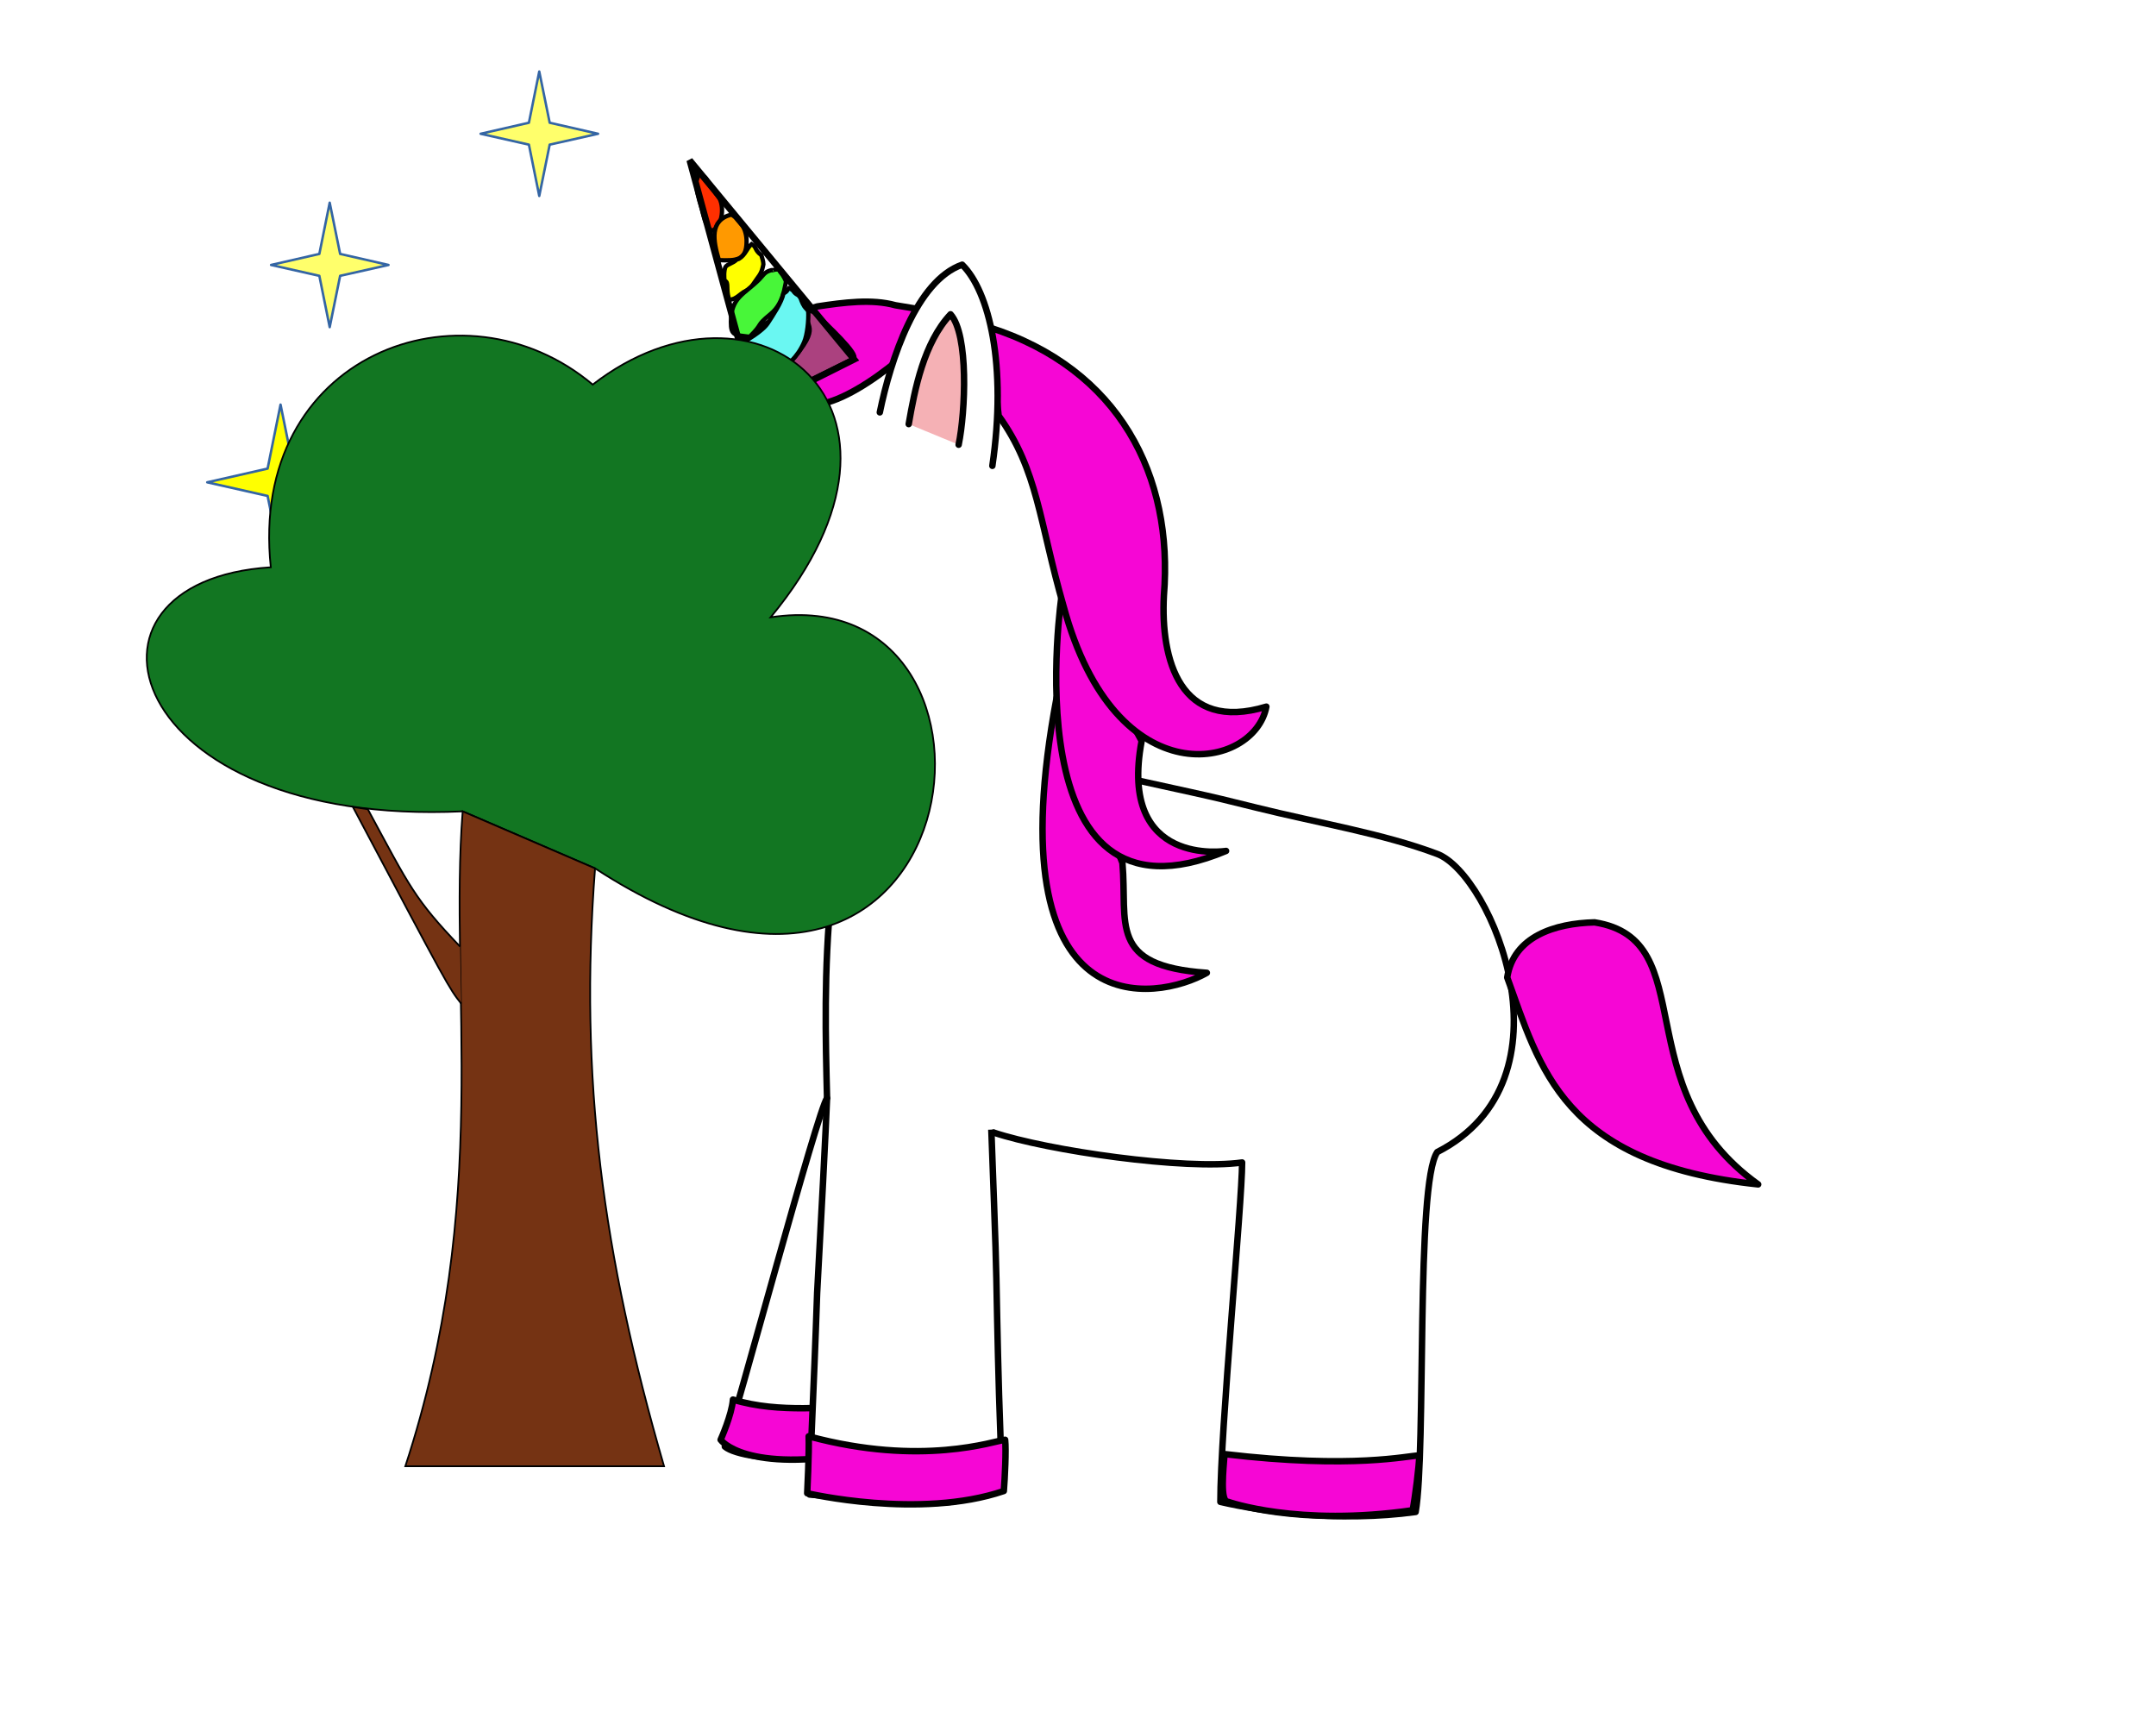
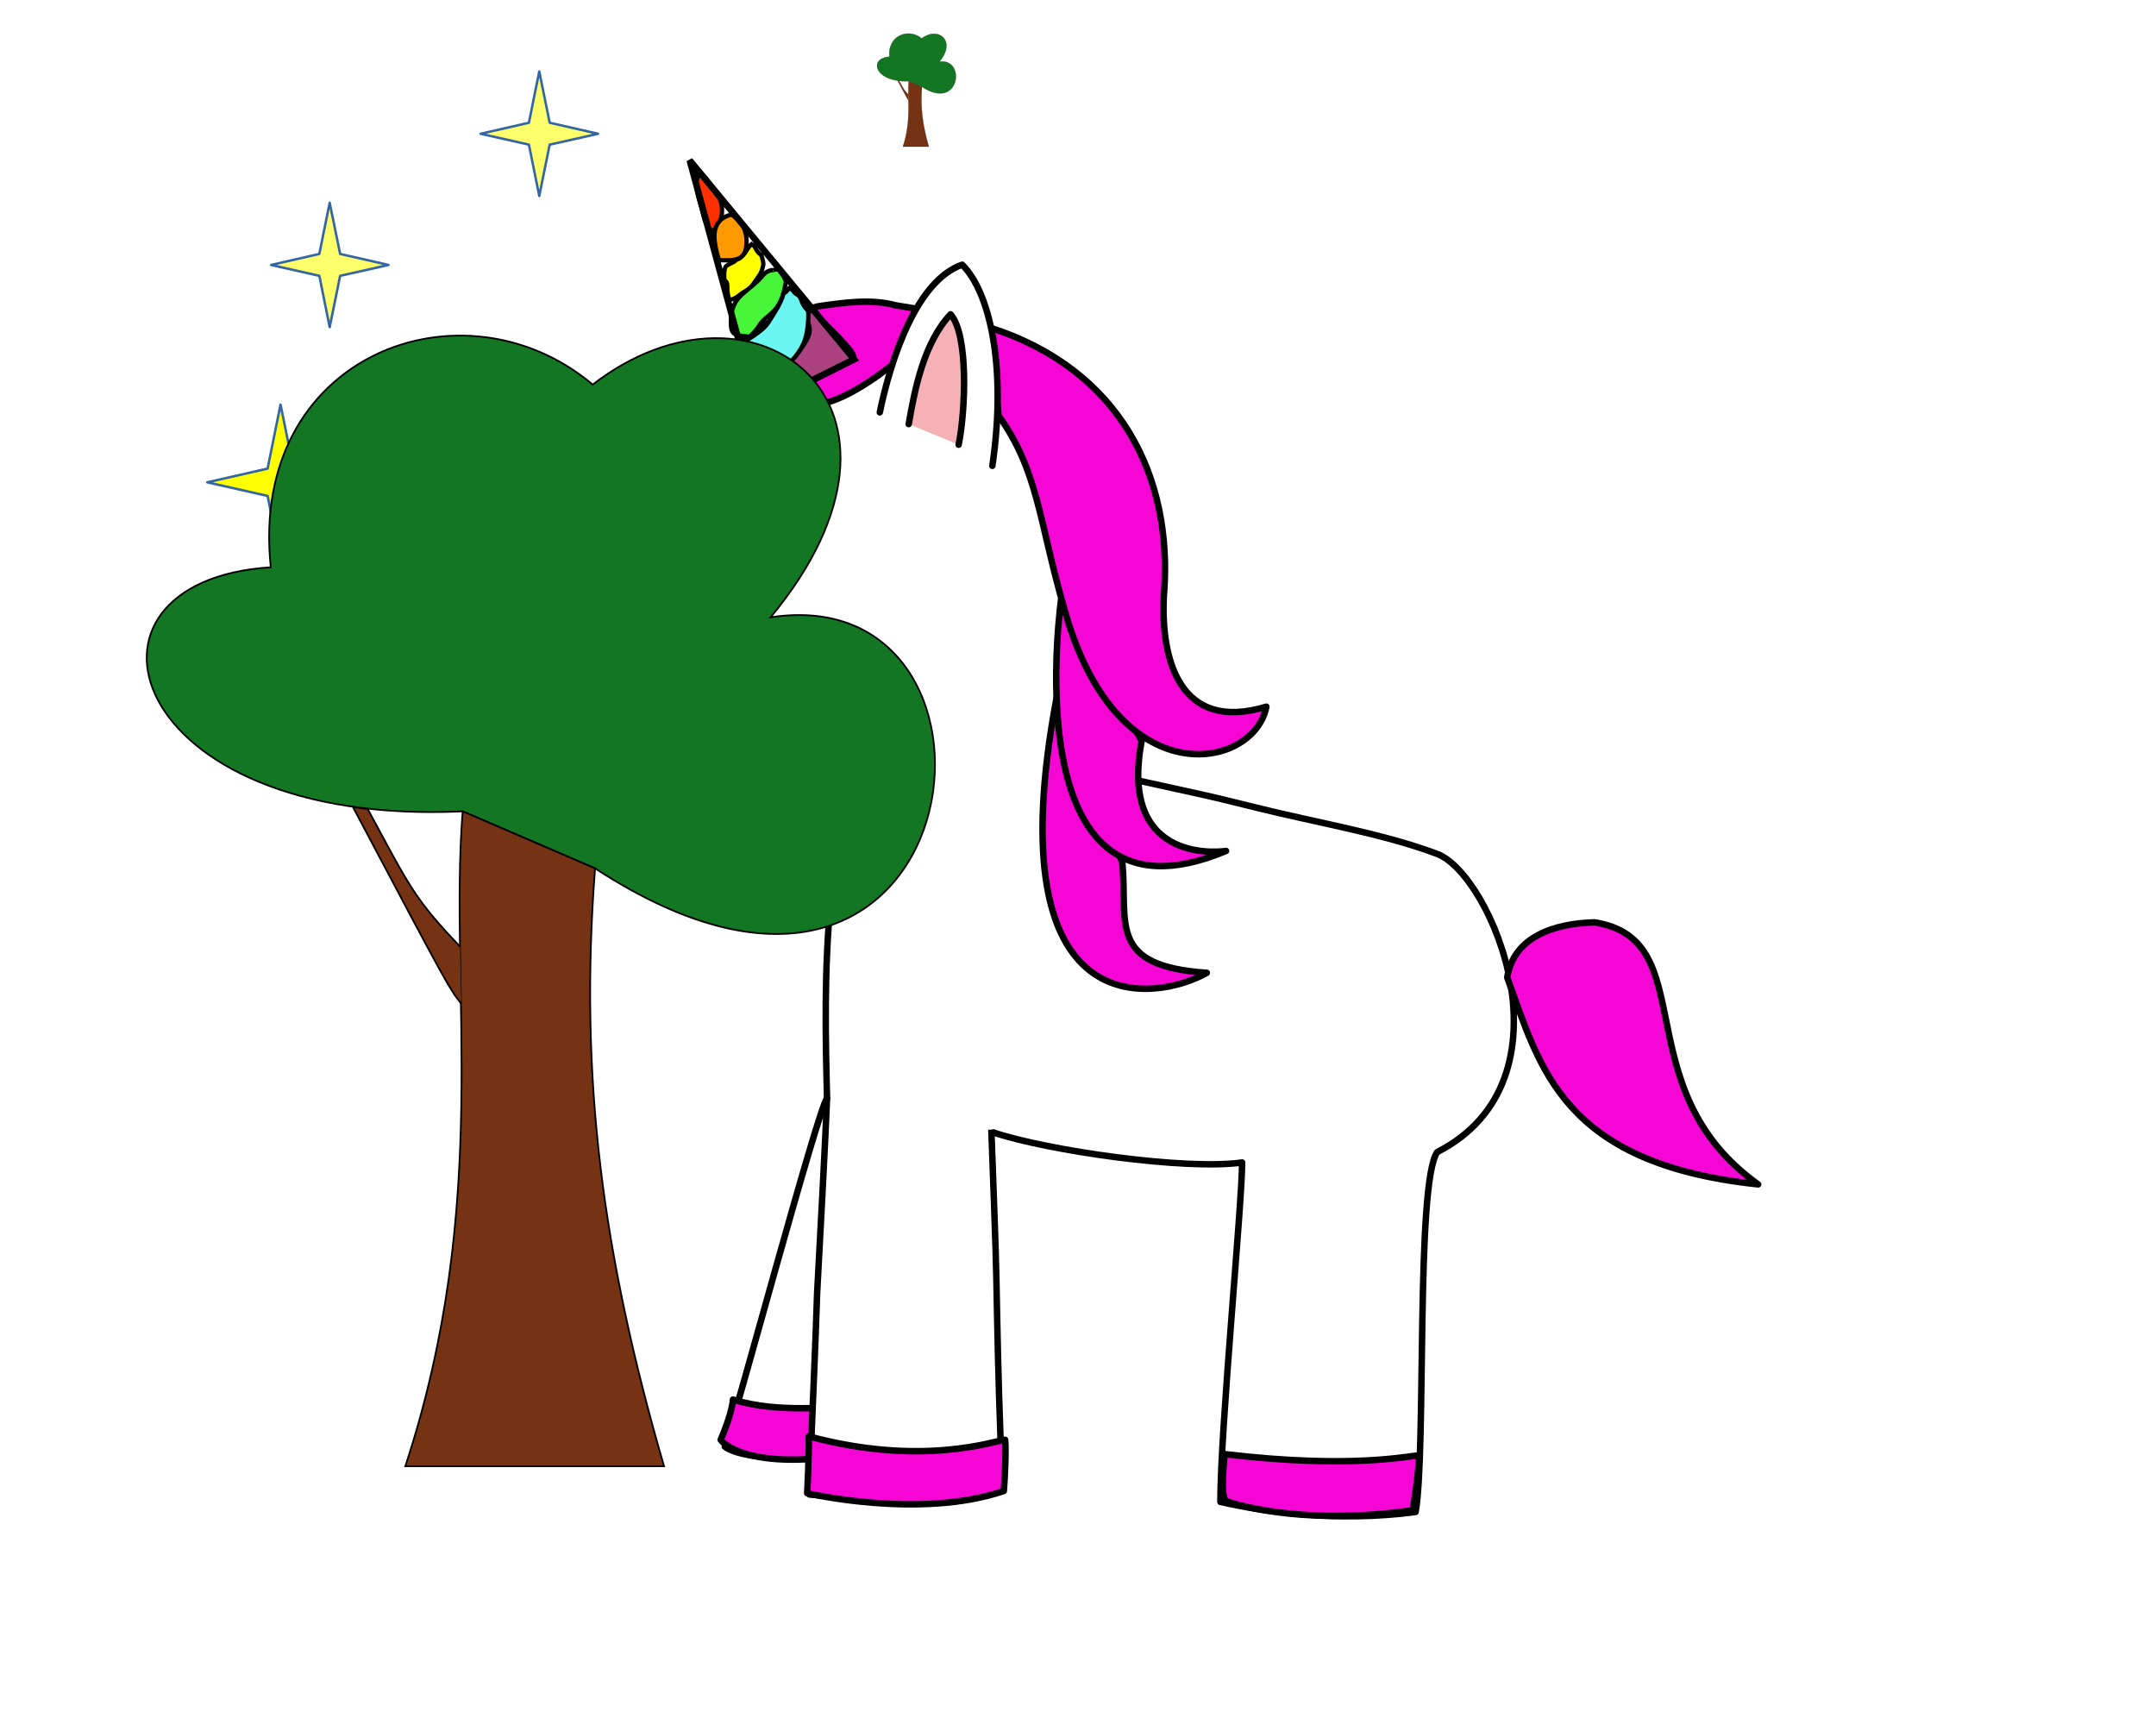
- <svg xmlns="http://www.w3.org/2000/svg" version="1.2" width="250mm" height="200mm" viewBox="0 0 25000 20000" preserveAspectRatio="xMidYMid" fill-rule="evenodd" stroke-width="28.222" stroke-linejoin="round" xml:space="preserve">
+ <svg xmlns="http://www.w3.org/2000/svg" xmlns:xlink="http://www.w3.org/1999/xlink" version="1.2" width="250mm" height="200mm" viewBox="0 0 25000 20000" preserveAspectRatio="xMidYMid" fill-rule="evenodd" stroke-width="28.222" stroke-linejoin="round" xml:space="preserve">
  <style>
    path.line {
	fill:none;
	stroke:rgb(0,0,0);
	stroke-width:75;
	stroke-linejoin:round;
	stroke-linecap:round;
    }
    path.line-butt {
	fill:none;
	stroke:rgb(0,0,0);
	stroke-width:75;
	stroke-linejoin:round;
	stroke-linecap:butt;
    }
    path.line_white_fill {
	fill:rgb(255,255,255);
	stroke:rgb(0,0,0);
	stroke-width:75;
	stroke-linejoin:round;
    }
    path.eyeline {
	fill:none;
	stroke:rgb(0,0,0);
	stroke-width:50;
	stroke-linejoin:round;
    }
    path.fill {
	fill:rgb(246,6,213);
	stroke:rgb(0,0,0);
	stroke-width:75;
	stroke-linejoin:round;
    }
    .dl {
	fill:none;
	stroke:red;
	stroke-width:20;
	stroke-linejoin:round;
    }
    path.germ {
	fill:rgb(153,221,255);
	stroke:rgb(0,0,0);
	stroke-width:25;
	stroke-linejoin:round;
    }
    path.grass {
        fill:rgb(18,118,34);
        stroke:rgb(0,0,0);
        stroke-width:20;
        stroke-linejoin:miter;
    }
    path.clear {
	fill:rgb(255,255,255);
        stroke:none;
    }
    path.flower {
        fill:rgb(255,215,215);
        stroke:rgb(0,0,0);
        stroke-width:20;
        stroke-linejoin:round;
    }
    path.eye2 {
        fill:rgb(142,248,245);
        stroke:none;
    }
    .eyeball {
        fill:rgb(0,0,0);
        stroke:rgb(0,0,0);
        stroke-width:20;
        stroke-linejoin:miter;
    }
    .glare {
        fill:rgb(255,255,255);
        stroke:rgb(0,0,0);
        stroke-width:20;
        stroke-linejoin:miter;
    }
    path.butterfly {
        fill:rgb(0,235,255);
        stroke:rgb(0,0,0);
        stroke-width:15;
        stroke-linejoin:miter;
    }
    path.bline {
        fill:none;
        stroke:rgb(255,255,255);
        stroke-width:25;
        stroke-linejoin:round
    }
    .bcircle {
        fill:rgb(185,150,255);
        stroke:none;
    }
    path.bbody {
        fill:rgb(65,15,0);
        stroke:rgb(0,0,0);
        stroke-width:15;
        stroke-linejoin:miter;
    }
    path.trunk {
        fill:rgb(117,51,19);
        stroke:rgb(0,0,0);
        stroke-width:20;
        stroke-linejoin:miter;
    }
  </style>
  <g id="stars">
    <g id="star1">
      <path id="star1off" style="display:none" fill="rgb(255,255,107)" stroke="rgb(52,101,164)" d="M 2573,5592 L 3133,5464 3253,4870 3374,5464 3935,5592 3374,5718 3253,6313 3133,5718 2573,5592 Z" />
      <path id="star1on" fill="rgb(255,255,0)" stroke="rgb(52,101,164)" d="M 2403,5592 L 3103,5433 3253,4691 3404,5433 4105,5592 3404,5750 3253,6492 3103,5750 2403,5592 Z" />
    </g>
    <g id="star2">
      <path id="star2off" fill="rgb(255,255,107)" stroke="rgb(52,101,164)" d="M 3143,3072 L 3703,2944 3823,2350 3944,2944 4505,3072 3944,3198 3823,3793 3703,3198 3143,3072 Z" />
      <path id="star2on" style="display:none" fill="rgb(255,255,0)" stroke="rgb(52,101,164)" d="M 2973,3072 L 3673,2913 3823,2171 3974,2913 4675,3072 3974,3230 3823,3972 3673,3230 2973,3072 Z" />
    </g>
    <g id="star3">
      <path id="star3off" fill="rgb(255,255,107)" stroke="rgb(52,101,164)" d="M 5573,1551 L 6133,1423 6253,829 6374,1423 6935,1551 6374,1677 6253,2272 6133,1677 5573,1551 Z" />
      <path id="star3on" style="display:none" fill="rgb(255,255,0)" stroke="rgb(52,101,164)" d="M 5403,1551 L 6103,1392 6253,650 6404,1392 7105,1551 6404,1709 6253,2451 6103,1709 5403,1551 Z" />
    </g>
  </g>
  <g id="body">
    <g id="body-rotate" transform-origin="13994 11279">
      <g>
        <path id="body_contour" class="line" d="M 12376,8868 C 13935,9215 13907,9198 14572,9365 15283,9542 16037,9664 16666,9901 17297,10140 18300,12523 16666,13357 16414,13716 16540,16815 16415,17530 15534,17650 14655,17530 14151,17413 14151,16576 14403,13955 14403,13478 13744,13571 12146,13340 11522,13131" />
        <path id="body_contour_t" style="display:none" d="M 12376,8868 C 13935,9215 13907,9198 14572,9365 15283,9542 16037,9664 16666,9901 17297,10140 18300,12523 16666,13357 16414,13716 16540,16815 16415,17530 15534,17650 14655,17530 14151,17413 14151,16576 14403,13955 14403,13478 13744,13571 12146,13340 11522,13131" />
        <path id="back_hoof" transform-origin="15530 13400" class="fill" d="M 16380,17510 C 16409,17365 16456,16994 16457,16875 16331,16875 15695,17036 14199,16859 14186,17037 14145,17411 14237,17411 14237,17411 15048,17703 16380,17510 Z" />
      </g>
      <path id="tail_1" style="display:none" class="fill" d="M 17475,11332 C 17548,10858 18025,10704 18488,10692 19753,10892 20175,12453 18223,14555 18403,12292 17855,12372 17475,11332 Z" />
      <path id="tail_3" class="fill" transform-origin="15530 13400" d="M 17477,11333 C 17550,10859 18028,10705 18490,10694 19755,10894 18825,12613 20387,13732 18109,13492 17857,12373 17477,11333 Z" />
      <path id="tail_3_t" style="display:none" class="fill" d="M 17477,11333 C 17550,10859 18028,10705 18490,10694 19755,10894 18825,12613 20387,13732 18109,13492 17857,12373 17477,11333 Z" />
      <path id="tail_sneeze" style="display:none" class="fill" d="M 17477,11333 C 17550,10859 18028,10705 18490,10694 19755,10894 19962,11343 21709,11562 18610,13202 17857,12373 17477,11333 Z" />
      <g id="front_hoofs" transform-origin="15530 13400">
        <path id="hit" style="display:none" transform-origin="10470 17355" class="line" d="M 11274,17255 C 11153,17207 11101,17159 11119,17112 10928,17137 10704,17152 10461,17152 10219,17152 9994,17137 9804,17112 9787,17112 9787,17112 9787,17112 9804,17159 9752,17211 9631,17255 9527,17299 9337,17332 9147,17355 L 9147,17355 C 9147,17358 9147,17358 9147,17358 9354,17380 9527,17413 9631,17454 9752,17498 9804,17550 9804,17594 9804,17598 9804,17598 9804,17598 L 9804,17598 C 9994,17572 10219,17557 10461,17557 10704,17557 10928,17572 11119,17598 L 11119,17598 C 11101,17550 11153,17502 11274,17454 11396,17410 11586,17377 11794,17355 L 11794,17355 C 11586,17332 11396,17299 11274,17255 L 11274,17255 Z" />
        <path id="hit_t" style="display:none" transform-origin="10470 17355" class="line" d="M 11274,17255 C 11153,17207 11101,17159 11119,17112 10928,17137 10704,17152 10461,17152 10219,17152 9994,17137 9804,17112 9787,17112 9787,17112 9787,17112 9804,17159 9752,17211 9631,17255 9527,17299 9337,17332 9147,17355 L 9147,17355 C 9147,17358 9147,17358 9147,17358 9354,17380 9527,17413 9631,17454 9752,17498 9804,17550 9804,17594 9804,17598 9804,17598 9804,17598 L 9804,17598 C 9994,17572 10219,17557 10461,17557 10704,17557 10928,17572 11119,17598 L 11119,17598 C 11101,17550 11153,17502 11274,17454 11396,17410 11586,17377 11794,17355 L 11794,17355 C 11586,17332 11396,17299 11274,17255 L 11274,17255 Z" />
        <path id="hit1" style="display:none" class="line" d="M 12278,17126 C 12014,17022 11901,16918 11939,16814 11525,16870 11035,16902 10508,16902 9981,16902 9492,16870 9077,16814 9040,16814 9040,16814 9040,16814 9077,16918 8964,17030 8701,17126 8475,17222 8061,17294 7647,17342 L 7647,17342 C 7647,17350 7647,17350 7647,17350 8098,17398 8475,17470 8701,17558 8964,17654 9077,17766 9077,17862 9077,17871 9077,17871 9077,17871 L 9077,17871 C 9492,17814 9981,17782 10508,17782 11035,17782 11525,17814 11939,17871 L 11939,17871 C 11901,17766 12014,17662 12278,17558 12541,17462 12956,17390 13408,17342 L 13408,17342 C 12956,17294 12541,17222 12278,17126 L 12278,17126 Z" />
        <path id="hoof_right_line" class="line" d="M 9590,12732 C 9484,12865 8531,16415 8405,16772 8509,16863 8958,16947 9331,16865 9363,16436 9331,17056 9359,16403" />
        <path id="hoof_right" class="fill" d="M 9990,16839 C 9998,16549 9961,16621 9934,16322 9645,16294 9049,16396 8499,16227 8486,16403 8356,16693 8356,16693 8356,16693 8636,17093 9990,16839 Z" />
        <path id="hoof_left_line" class="line_white_fill" d="M 9590,12732 C 9580,13022 9514,14292 9475,14993 9436,16156 9387,17028 9388,17328 11052,17465 10909,17465 11626,17274 11588,16403 11575,15877 11562,15256 11549,14555 11549,14555 11495,13097" />
        <path id="hoof_left_line_2" style="display:none" class="line" d="M 9590,12732 C 9580,13022 9514,14292 9475,14993 9436,16156 9387,17028 9388,17328 11052,17465 10909,17465 11626,17274 11588,16403 11575,15877 11562,15256 11549,14555 11549,14555 11495,13097" />
        <path id="hoof_left_line_3" style="display:none" class="line" d="M 9590,12732 C 9516,12790 9152,13660 9102,14736 9052,15811 10667,16887 10651,17075 11805,16437 11716,16293 12373,15715 11712,14818 11570,14899 11226,14437 11140,13729 11368,13729 11495,13097" />
        <path id="hoof_left" transform-origin="11495 13097" class="fill" d="M 11640,17287 C 11652,17140 11668,16811 11655,16693 11531,16705 10694,17009 9377,16653 9384,16830 9360,17313 9360,17313 9360,17313 10664,17619 11640,17287 Z" />
        <path id="hoof_left_t" style="display:none" class="fill" d="M 11640,17287 C 11652,17140 11668,16811 11655,16693 11531,16705 10694,17009 9377,16653 9384,16830 9360,17313 9360,17313 9360,17313 10664,17619 11640,17287 Z" />
        <path id="hoof_left_t_end" style="display:none" class="fill" d="M 12375,15649 C 12282,15529 12067,15269 11976,15188 11890,15273 11462,16021 10216,16562 10343,16693 10657,17076 10657,17076 10657,17076 11860,16504 12375,15649 Z" />
      </g>
    </g>
  </g>
  <g id="head">
    <path id="contour" class="line" d="M 10341,7834 C 9502,9441 9557,11390 9590,12732" />
    <path id="contour_t0" class="line" style="display:none" d="M 10341,7834 C 9502,9441 9557,11390 9590,12732" />
    <path id="back" class="line-butt" d="M 12376,8868 C 12376,8868 12376,8868 12376,8868" />
    <path id="back_t0" style="display:none" d="M 12376,8868 C 12376,8868 12376,8868 12376,8868" />
    <path id="back_t1" style="display:none" d="M 12376,8868 C 10212,8420 9665,8261 9301,7627" />
    <g id="head_without_neck" transform-origin="10807 12015">
      <g id="hcontour">
        <path class="line" d="M 7837,5080 L 7495,5554 7024,5913" />
        <path class="line" d="M 7519,8114 C 7639,8092 8267,8066 8286,8063 9241,8343 9993,8343 10341,7834" />
      </g>
      <g id="mane">
        <path class="fill" d="M 7471,5501 C 8381,4415 9022,4834 9600,4664 10177,4494 11039,3649 10862,3619 L 10382,3539 C 10111,3464 9786,3506 9477,3553 8899,3722 8118,3906 7471,5501 Z" />
        <path class="fill" d="M 12252,8088 C 11525,11951 13426,11604 13994,11279 12841,11200 13077,10708 13015,10004 Z" />
        <path class="fill" d="M 12312,6887 C 12312,6887 11704,10921 14217,9866 14217,9866 12961,10064 13238,8591 Z" />
        <path class="fill" d="M 11465,3794 C 12985,4275 13609,5523 13496,6905 13457,7645 13679,8497 14684,8193 14551,8917 12939,9270 12333,7030 12049,6047 12038,5456 11580,4820 Z" />
      </g>
      <g class="Group" id="horn">
        <path fill="rgb(255,47,0)" stroke="none" d="M 8254,2675 C 8368,2641 8403,2417 8344,2303 L 8256,2182 C 8183,2092 8216,2051 8102,2022 L 8072,2110 C 8067,2175 8107,2323 8127,2385 8158,2483 8173,2625 8254,2675 Z" />
        <path fill="none" stroke="rgb(0,0,0)" stroke-width="50" stroke-linejoin="miter" d="M 8254,2675 C 8368,2641 8403,2417 8344,2303 L 8256,2182 C 8183,2092 8216,2051 8102,2022 L 8072,2110 C 8067,2175 8107,2323 8127,2385 8158,2483 8173,2625 8254,2675 Z" />
        <path fill="rgb(255,153,0)" stroke="none" d="M 8336,3016 C 8538,3024 8656,3021 8657,2802 8658,2724 8637,2663 8610,2613 L 8530,2520 C 8523,2515 8482,2487 8482,2487 8222,2554 8271,2793 8336,3016 Z" />
        <path fill="none" stroke="rgb(0,0,0)" stroke-width="50" stroke-linejoin="miter" d="M 8336,3016 C 8538,3024 8656,3021 8657,2802 8658,2724 8637,2663 8610,2613 L 8530,2520 C 8523,2515 8482,2487 8482,2487 8222,2554 8271,2793 8336,3016 Z" />
        <path fill="rgb(255,255,0)" stroke="none" d="M 8542,3010 C 8500,3053 8437,3061 8414,3093 8394,3124 8393,3232 8405,3256 8455,3274 8415,3344 8453,3473 8544,3481 8596,3377 8679,3363 8718,3324 8740,3283 8776,3234 8816,3180 8836,3151 8852,3064 8851,3024 8837,2994 8828,2958 8745,2897 8778,2865 8715,2830 8658,2879 8646,2954 8568,3001 L 8542,3010 Z" />
        <path fill="none" stroke="rgb(0,0,0)" stroke-width="50" stroke-linejoin="miter" d="M 8542,3010 C 8500,3053 8437,3061 8414,3093 8394,3124 8393,3232 8405,3256 8455,3274 8415,3344 8453,3473 8544,3481 8596,3377 8679,3363 8718,3324 8740,3283 8776,3234 8816,3180 8836,3151 8852,3064 8851,3024 8837,2994 8828,2958 8745,2897 8778,2865 8715,2830 8658,2879 8646,2954 8568,3001 L 8542,3010 Z" />
        <path fill="rgb(72,246,57)" stroke="none" d="M 8692,3905 C 8862,3737 8753,3790 8934,3642 8937,3639 8942,3635 8945,3632 L 8967,3612 C 9040,3538 9079,3443 9100,3333 9117,3247 9120,3275 9091,3215 9078,3190 9078,3195 9059,3166 9056,3161 9042,3147 9041,3138 9041,3129 9035,3127 9032,3123 8936,3127 9019,3123 8957,3133 8937,3136 8970,3124 8922,3139 8864,3158 8845,3198 8804,3240 8626,3417 8477,3446 8475,3731 8474,3898 8523,3882 8692,3905 Z" />
        <path fill="none" stroke="rgb(0,0,0)" stroke-width="50" stroke-linejoin="miter" d="M 8692,3905 C 8862,3737 8753,3790 8934,3642 8937,3639 8942,3635 8945,3632 L 8967,3612 C 9040,3538 9079,3443 9100,3333 9117,3247 9120,3275 9091,3215 9078,3190 9078,3195 9059,3166 9056,3161 9042,3147 9041,3138 9041,3129 9035,3127 9032,3123 8936,3127 9019,3123 8957,3133 8937,3136 8970,3124 8922,3139 8864,3158 8845,3198 8804,3240 8626,3417 8477,3446 8475,3731 8474,3898 8523,3882 8692,3905 Z" />
        <path fill="rgb(171,65,127)" stroke="none" d="M 9371,3608 C 9297,3811 9564,3745 9152,4213 9124,4244 8563,4817 8788,4705 L 9897,4158 C 9976,4118 9576,3750 9444,3625 9424,3606 9374,3601 9371,3608 Z" />
        <path fill="none" stroke="rgb(0,0,0)" stroke-width="50" stroke-linejoin="miter" d="M 9371,3608 C 9297,3811 9564,3745 9152,4213 9124,4244 8563,4817 8788,4705 L 9897,4158 C 9976,4118 9576,3750 9444,3625 9424,3606 9374,3601 9371,3608 Z" />
        <path fill="rgb(106,247,242)" stroke="none" d="M 9083,3405 C 9069,3500 8954,3669 8904,3746 8839,3847 8631,3958 8608,3979 L 8621,4103 C 8680,4209 8716,4508 8763,4579 8838,4573 9006,4368 9060,4302 9113,4237 9246,4153 9325,3964 9360,3881 9378,3718 9372,3609 9344,3565 9338,3580 9309,3522 9282,3468 9293,3460 9256,3423 9184,3386 9220,3367 9147,3342 9113,3383 9137,3371 9083,3405 Z" />
        <path fill="none" stroke="rgb(0,0,0)" stroke-width="50" stroke-linejoin="miter" d="M 9083,3405 C 9069,3500 8954,3669 8904,3746 8839,3847 8631,3958 8608,3979 L 8621,4103 C 8680,4209 8716,4508 8763,4579 8838,4573 9006,4368 9060,4302 9113,4237 9246,4153 9325,3964 9360,3881 9378,3718 9372,3609 9344,3565 9338,3580 9309,3522 9282,3468 9293,3460 9256,3423 9184,3386 9220,3367 9147,3342 9113,3383 9137,3371 9083,3405 Z" />
        <path fill="none" stroke="rgb(0,0,0)" stroke-width="75" stroke-linejoin="miter" d="M 7997,1858 L 8779,4730 9904,4167 7997,1858 Z" />
      </g>
      <g class="Group" id="ear">
        <path fill="rgb(255,255,255)" stroke="none" d="M 11507,5401 C 11678,4233 11470,3377 11157,3069 10628,3253 10328,4166 10202,4781 Z" />
        <path class="line" d="M 11507,5401 C 11678,4233 11470,3377 11157,3069 10628,3253 10328,4166 10202,4781" />
        <path fill="rgb(245,177,181)" stroke="none" d="M 10537,4917 C 10607,4512 10712,3975 11022,3644 11234,3881 11195,4773 11116,5156 Z" />
        <path class="line" d="M 10537,4917 C 10607,4512 10712,3975 11022,3644 11234,3881 11195,4773 11116,5156" />
      </g>
      <path id="eated_3" class="grass" style="display:none" d="M 6788,8143 C 6479,8201 5955,8313 4852,8598 5605,8279 6098,8082 6721,7849 Z" />
      <path id="eated_3_zero" class="clear" d="M 7396,8077 L 7317,7680 8745,7178 8878,7958 Z" />
      <g id="snout">
        <path class="fill" d="M 7020,5914 C 5695,6621 6105,7678 6501,8002 6868,7969 7302,8002 7502,7801 7581,7067 7101,7079 7020,5914 Z" />
        <path id="jowl" class="fill" transform="rotate(-15)" transform-origin="7502 7801" d="M 6501,8002 C 6868,7969 7302,8002 7502,7801 7473,7926 7500,8039 7522,8112 7294,8158 6808,8243 6501,8002 Z" />
        <path fill="rgb(0,0,0)" stroke="rgb(0,0,0)" stroke-width="20" stroke-linejoin="miter" d="M 6664,6661 L 6665,6661 C 6692,6661 6715,6667 6738,6681 6761,6694 6778,6711 6791,6734 6805,6757 6811,6780 6811,6807 6811,6834 6805,6857 6791,6880 6778,6903 6761,6920 6738,6933 6715,6947 6692,6953 6665,6953 6638,6953 6615,6947 6592,6933 6569,6920 6552,6903 6539,6880 6525,6857 6519,6834 6519,6807 6519,6780 6525,6757 6539,6734 6552,6711 6569,6694 6592,6681 6615,6667 6637,6661 6664,6661 Z" />
      </g>
      <g id="eye2_open">
        <path id="eye2fill" class="eye2" d="M 8573,5462 C 8913,5462 9173,5722 9173,6062 9173,6402 8913,6662 8573,6662 8233,6662 7973,6402 7973,6062 7973,5722 8233,5462 8573,5462 Z" />
        <g id="eyeball">
          <circle id="eyeball" class="eyeball" cx="8431" cy="5925" r="353" />
          <circle id="glare1" class="glare" cx="8299" cy="5770" r="90" />
          <circle id="glare2" class="glare" cx="8572" cy="5852" r="90" />
        </g>
        <path id="eye2clear" class="clear" d="M 8573,5462 C 8913,5462 9173,5722 9173,6062 9173,5722 8913,5462 8573,5462 8233,5462 7973,5722 7973,6062 7973,5722 8233,5462 8573,5462 Z" />
        <path id="eye2contour" class="eyeline" d="M 8573,5462 C 8913,5462 9173,5722 9173,6062 9173,6402 8913,6662 8573,6662 8233,6662 7973,6402 7973,6062 7973,5722 8233,5462 8573,5462 Z" />
        <path id="eyelash1" class="line" d="M 8154,5620 L 7981,5362" />
        <path id="eyelash2" class="line" d="M 8575,5447 L 8581,5162" />
        <path id="eyelash3" class="line" d="M 9004,5626 L 9181,5362" />
        <g style="display:none">
          <path id="eye2_t1" d="M 8573,5462 C 8913,5462 9173,5722 9173,6062 9173,6402 8913,6662 8573,6662 8233,6662 7973,6402 7973,6062 7973,5722 8233,5462 8573,5462 Z" />
          <path id="eye2_t2" d="M 8573,6662 C 8913,6662 9173,6402 9173,6062 9173,6402 8913,6662 8573,6662 8233,6662 7973,6402 7973,6062 7973,6402 8233,6662 8573,6662 Z" />
          <path id="eye2_t3" class="clear" d="M 8573,5462 C 8913,5462 9173,5722 9173,6062 9173,5722 8913,5462 8573,5462 8233,5462 7973,5722 7973,6062 7973,5722 8233,5462 8573,5462 Z" />
          <path id="eyelash1_t1" d="M 8154,5620 L 7981,5362" />
          <path id="eyelash2_t1" d="M 8575,5447 L 8581,5162" />
          <path id="eyelash3_t1" d="M 9004,5626 L 9181,5362" />
          <path id="eyelash1_t2" d="M 8149,6523 L 7978,6766" />
          <path id="eyelash2_t2" d="M 8578,6690 L 8578,6975" />
          <path id="eyelash3_t2" d="M 9004,6531 L 9181,6738" />
        </g>
      </g>
    </g>
  </g>
  <g id="germs">
    <path id="germ1" style="display:none" class="germ" d="M 7213,8855 C 6995,9060 7068,9110 6924,9212 6759,9310 6665,9232 6813,9092 6961,8948 7031,8990 7213,8855" />
    <path id="germ2" style="display:none" class="germ" d="M 7213,8855 C 6995,9060 7068,9110 6924,9212 6759,9310 6665,9232 6813,9092 6961,8948 7031,8990 7213,8855" />
    <path id="germ3" style="display:none" class="germ" d="M 7213,8855 C 6995,9060 7068,9110 6924,9212 6759,9310 6665,9232 6813,9092 6961,8948 7031,8990 7213,8855" />
  </g>
  <g id="plants">
    <g id="grass" style="display:none">
      <path class="grass" d="M 5118,17311 C 5117,16843 5814,14349 7352,11224 6442,13886 6044,17251 6044,17251 L 5110,17337 5118,17311 Z" />
      <path class="grass" d="M 4667,17205 C 4668,16737 4121,14291 2271,11179 3360,13842 3741,17145 3741,17145 L 4675,17231 4667,17205 Z" />
      <path class="grass" d="M 5992,17268 C 5991,16800 6538,14354 8388,11242 7299,13905 6918,17208 6918,17208 L 5984,17294 5992,17268 Z" />
      <path class="grass" d="M 5436,17327 C 5437,16859 4740,14365 3202,11240 4112,13902 4510,17267 4510,17267 L 5444,17353 5436,17327 Z" />
      <path id="eated_no" class="grass" d="M 5876,17308 C 5877,16840 5619,13914 4842,10706 5090,13468 4950,17248 4950,17248 L 5884,17334 5876,17308 Z" />
      <path id="eated" class="grass" style="display:none" d="M 5876,17308 C 5877,16840 5619,13914 5268,12673 5214,12678 5168,12685 5119,12683 5053,12694 5013,12686 4967,12690 5024,13468 4950,17248 4950,17248 L 5884,17334 5876,17308 Z" />
      <path id="eated_t0" class="grass" style="display:none" d="M 5876,17308 C 5877,16840 5619,13914 5268,12673 5214,12678 5168,12685 5119,12683 5053,12694 5013,12686 4967,12690 5024,13468 4950,17248 4950,17248 L 5884,17334 5876,17308 Z" />
      <path id="eated_t1" class="grass" style="display:none" d="M 5876,17308 C 5877,16840 5619,13914 5268,12673 5142,12020 5030,11501 4842,10706 4938,11841 4961,12376 4967,12690 5024,13468 4950,17248 4950,17248 L 5884,17334 5876,17308 Z" />
      <g id="flower_down_2" style="display:none" transform-origin="5100 12680" transform="translate(0,2000) rotate(-150)">
        <path class="flower" d="M 4223,9737 C 4213,9682 4143,9568 4245,9519 4292,9472 4342,9499 4392,9453 4441,9409 4472,9351 4530,9326 4584,9302 4648,9304 4707,9288 4776,9269 4850,9346 4918,9355 4985,9363 5052,9343 5096,9399 5128,9440 5168,9481 5170,9541 5251,9837 4882,10648 4834,10705 4834,10705 4289,10200 4223,9737 Z" />
        <path class="flower" d="M 4831,10694 C 4625,10439 3773,10523 3808,9693 4693,8878 4831,10694 4831,10694 Z" />
        <path class="flower" d="M 4847,10695 C 4947,10383 5772,10155 5441,9393 4321,8952 4847,10695 4847,10695 Z" />
      </g>
      <g id="flower_down">
        <g id="eated_and_flower" transform-origin="5100 12680">
          <path id="eated_2" class="grass" style="display:none" d="M 4967,12690 C 4961,12376 4938,11841 4842,10706 5030,11501 5142,12020 5268,12673 Z" />
          <g id="flower" style="display:none" transform="scale(0.01)" transform-origin="4831 10694">
            <path class="flower" d="M 4223,9737 C 4213,9682 4143,9568 4245,9519 4292,9472 4342,9499 4392,9453 4441,9409 4472,9351 4530,9326 4584,9302 4648,9304 4707,9288 4776,9269 4850,9346 4918,9355 4985,9363 5052,9343 5096,9399 5128,9440 5168,9481 5170,9541 5251,9837 4882,10648 4834,10705 4834,10705 4289,10200 4223,9737 Z" />
            <path id="petal_left" class="flower" d="M 4831,10694 C 4625,10439 3602,9525 4621,9257 4792,9274 4831,10694 4831,10694 Z" />
            <path id="petal_left_t1" style="display:none" class="flower" d="M 4831,10694 C 4625,10439 3602,9525 4621,9257 4792,9274 4831,10694 4831,10694 Z" />
            <path id="petal_left_t2" style="display:none" class="flower" d="M 4831,10694 C 4625,10439 3773,10523 3808,9693 4693,8878 4831,10694 4831,10694 Z" />
            <path id="petal_right" class="flower" d="M 4847,10695 C 4947,10383 5687,9382 4760,9248 4486,9494 4847,10695 4847,10695 Z" />
            <path id="petal_right_t1" style="display:none" class="flower" d="M 4847,10695 C 4947,10383 5687,9382 4760,9248 4486,9494 4847,10695 4847,10695 Z" />
            <path id="petal_right_t2" style="display:none" class="flower" d="M 4847,10695 C 4947,10383 5772,10155 5441,9393 4321,8952 4847,10695 4847,10695 Z" />
          </g>
        </g>
      </g>
      <path id="eated_2_t0" class="grass" style="display:none" d="M 4967,12690 C 5013,12686 5053,12694 5119,12683 5168,12685 5214,12678 5268,12673 Z" />
      <path id="eated_2_t1" class="grass" style="display:none" d="M 4967,12690 C 4961,12376 4938,11841 4842,10706 5030,11501 5142,12020 5268,12673 Z" />
    </g>
    <g id="meadow" style="display:none">
      <path class="grass" d="M 4667,17205 C 4668,16737 4121,14291 2271,11179 3360,13842 3741,17145 3741,17145 L 4675,17231 4667,17205 Z" />
      <path class="grass" d="M 5436,17327 C 5437,16859 4740,14365 3202,11240 4112,13902 4510,17267 4510,17267 L 5444,17353 5436,17327 Z" />
      <path class="grass" d="M 5876,17308 C 5877,16840 5619,13914 4842,10706 5090,13468 4950,17248 4950,17248 L 5884,17334 5876,17308 Z" />
      <path class="grass" d="M 5118,17311 C 5117,16843 5814,14349 7352,11224 6442,13886 6044,17251 6044,17251 L 5110,17337 5118,17311 Z" />
      <path class="grass" d="M 5992,17268 C 5991,16800 6538,14354 8388,11242 7299,13905 6918,17208 6918,17208 L 5984,17294 5992,17268 Z" />
    </g>
    <g id="tree">
      <path id="leaves" class="grass" d="M 5365,9407 C 1423,9592 631,6736 3140,6577 2878,4114 5365,3189 6873,4459 8751,3004 10973,4697 8936,7157 12059,6681 11318,12951 6900,10068 Z" />
      <path id="trunk" class="trunk" d="M 5365,9407 C 5203,11452 5706,13938 4700,17000 L 7700,17000 C 6986,14540 6714,12501 6900,10068 Z" />
      <path id="branch_1" class="trunk" d="M 5348,11637 C 5203,11452 5203,11452 4092,9356 L 4265,9382 C 4754,10287 4806,10420 5335,10975" />
    </g>
+     <use xlink:href="#tree" transform="translate(10000 0) scale(0.1)" transform-origin="10000 10000" />
  </g>
  <g id="butterfly" transform="translate(-2000,0)">
    <path id="far_wing" class="butterfly" d="M 1651,10156 C 1806,9950 1946,9769 1883,9525 1883,9525 1469,9310 1394,9877 960,9751 955,10168 1257,10181 Z" />
    <path id="bbody" class="bbody" d="M 1647,10103 L 1675,10162 1376,10282 Z" />
    <path id="near_wing" class="butterfly" d="M 1651,10156 C 1720,9885 1758,9681 1671,9590 1548,9440 1231,9527 1394,9877 960,9751 955,10168 1257,10181 Z" />
    <path id="lower_whisker" class="butterfly" d="M 1651,10156 1995,9960" />
    <path id="upper_whisker" class="butterfly" d="M 1651,10156 1978,9871" />
    <circle id="bcircle" class="bcircle" style="display:none" cx="1550" cy="9637" r="40" />
    <path id="bline" class="bline" style="display:none" d="M 1659,9604 C 1549,9476 1248,9529 1430,9907 1006,9764 959,10141 1270,10157" />
  </g>
  <g id="butterfly_down" style="display:none">
    <path id="far_wing_down" class="butterfly" d="M 1651,10156 C 1758,10175 1966,10367 1929,10657 1725,10727 1536,10645 1420,10485 1091,10630 938,10303 1257,10181 Z" />
    <path id="near_wing_down" class="butterfly" d="M 1651,10156 C 1819,10483 1841,10653 1674,10711 1496,10756 1449,10529 1420,10485 1091,10630 938,10303 1257,10181 Z" />
    <path id="far_wing_t" class="butterfly" d="M 1651,10156 C 1806,9950 1946,9769 1883,9525 1883,9525 1469,9310 1394,9877 960,9751 955,10168 1257,10181 Z" />
    <path id="bbody_t" d="M 1647,10103 L 1675,10162 1376,10282 Z" />
    <path id="near_wing_t" class="butterfly" d="M 1651,10156 C 1720,9885 1758,9681 1671,9590 1548,9440 1231,9527 1394,9877 960,9751 955,10168 1257,10181 Z" />
    <path id="lower_whisker_t" d="M 1651,10156 1995,9960" />
    <path id="upper_whisker_t" d="M 1651,10156 1978,9871" />
  </g>
  <g id="butterfly_turn" style="display:none">
    <path id="bbody_turn" d="M 1618,10126 L 1675,10118 1648,10243 Z" />
    <path id="far_wing_turn" d="M 1651,10156 C 1744,9950 1841,9756 1883,9525 1883,9525 1841,9667 1794,9839 1735,9972 1735,10023 1700,10061 Z" />
    <path id="near_wing_turn" d="M 1651,10156 C 1567,9893 1492,9765 1359,9572 1355,9577 1368,9589 1465,9735 1522,9832 1570,9967 1614,10025 Z" />
    <path id="lower_whisker_turn" d="M 1651,10156 1701,9835" />
    <path id="upper_whisker_turn" d="M 1651,10156 1603,9827" />
  </g>
  <g id="m_butterfly" style="display:none">
    <path id="m_far_wing" class="butterfly" d="M 1651,10156 C 1496,9950 1356,9769 1419,9525 1419,9525 1833,9310 1908,9877 2342,9751 2347,10168 2045,10181 Z" />
    <path id="m_bbody" class="bbody" d="M 1655,10103 L 1661,10162 1926,10282 Z" />
    <path id="m_near_wing" class="butterfly" d="M 1651,10156 C 1582,9885 1544,9681 1631,9590 1754,9440 2071,9527 1908,9877 2342,9751 2347,10168 2045,10181 Z" />
    <path id="m_lower_whisker" class="butterfly" d="M 1651,10156 1307,9960" />
    <path id="m_upper_whisker" class="butterfly" d="M 1651,10156 1324,9871" />
  </g>
  <g id="m_butterfly_down" style="display:none">
    <path id="m_far_wing_down" class="butterfly" d="M 1651,10156 C 1544,10175 1336,10367 1376,10657 1577,10727 1766,10645 1882,10485 2342,10630 2347,10303 2045,10181 Z" />
    <path id="m_near_wing_down" class="butterfly" d="M 1651,10156 C 1483,10483 1461,10653 1628,10711 1806,10756 1853,10529 1882,10485 2342,10630 2347,10303 2045,10181 Z" />
    <path id="m_bbody_t" d="M 1655,10103 L 1627,10162 1926,10282 Z" />
    <path id="m_lower_whisker_t" d="M 1651,10156 1307,9960" />
    <path id="m_upper_whisker_t" d="M 1651,10156 1324,9871" />
  </g>
  <g id="gallop" style="display:none">
    <g id="hoofs_1">
      <path id="front_left_line_1" class="line" d="M 9598,12708 C 9487,12976 8979,14142 8696,14785 8252,15860 7900,16659 7795,16940 9305,17653 9171,17603 9910,17676 10180,16847 10352,16350 10558,15763 10792,15103 10792,15103 11557,13123" />
      <path id="front_left_1" class="fill" d="M 9896,17695 C 9959,17562 10034,17295 10090,17138 9999,17112 8984,17083 8047,16385 7939,16632 7898,16674 7799,16944 7753,16918 8912,17571 9896,17695 Z" />
      <path id="back_1" class="fill" d="M 18005,17154 C 17986,17007 17865,16628 17782,16547 17755,16568 17204,16925 15763,17231 15827,17403 15882,17777 15943,17747 15943,17747 16805,17764 18005,17154 Z" />
      <path id="back_line_1" class="line" d="M 16666,13357 C 16890,14986 17993,16605 18003,17134 17174,17531 16599,17675 15923,17743 15341,16061 14905,14828 14403,13478" />
    </g>
    <g id="hoofs_2">
      <path id="front_left_line_2" class="line" d="M 9590,12732 C 9516,12790 9152,13660 9102,14736 9052,15811 10667,16887 10651,17075 11805,16437 11716,16293 12373,15715 11712,14818 11570,14899 11226,14437 11140,13729 11368,13729 11495,13097" />
      <path id="front_left_2" class="fill" d="M 12375,15649 C 12282,15529 12067,15269 11976,15188 11890,15273 11462,16021 10216,16562 10343,16693 10657,17076 10657,17076 10657,17076 11860,16504 12375,15649 Z" />
      <path id="back_2" class="fill" d="M 17986,15400 C 17893,15286 17639,15011 17549,14934 17468,15031 17183,15622 16088,16657 16216,16780 16477,17052 16536,16982 16536,16982 17280,16547 17986,15400 Z" />
      <path id="back_line_2" class="line" d="M 16666,13357 C 16124,15144 17094,14077 17976,15415 17558,16051 17127,16551 16504,17030 15779,16100 13794,16256 14403,13478" />
    </g>
  </g>
</svg>
